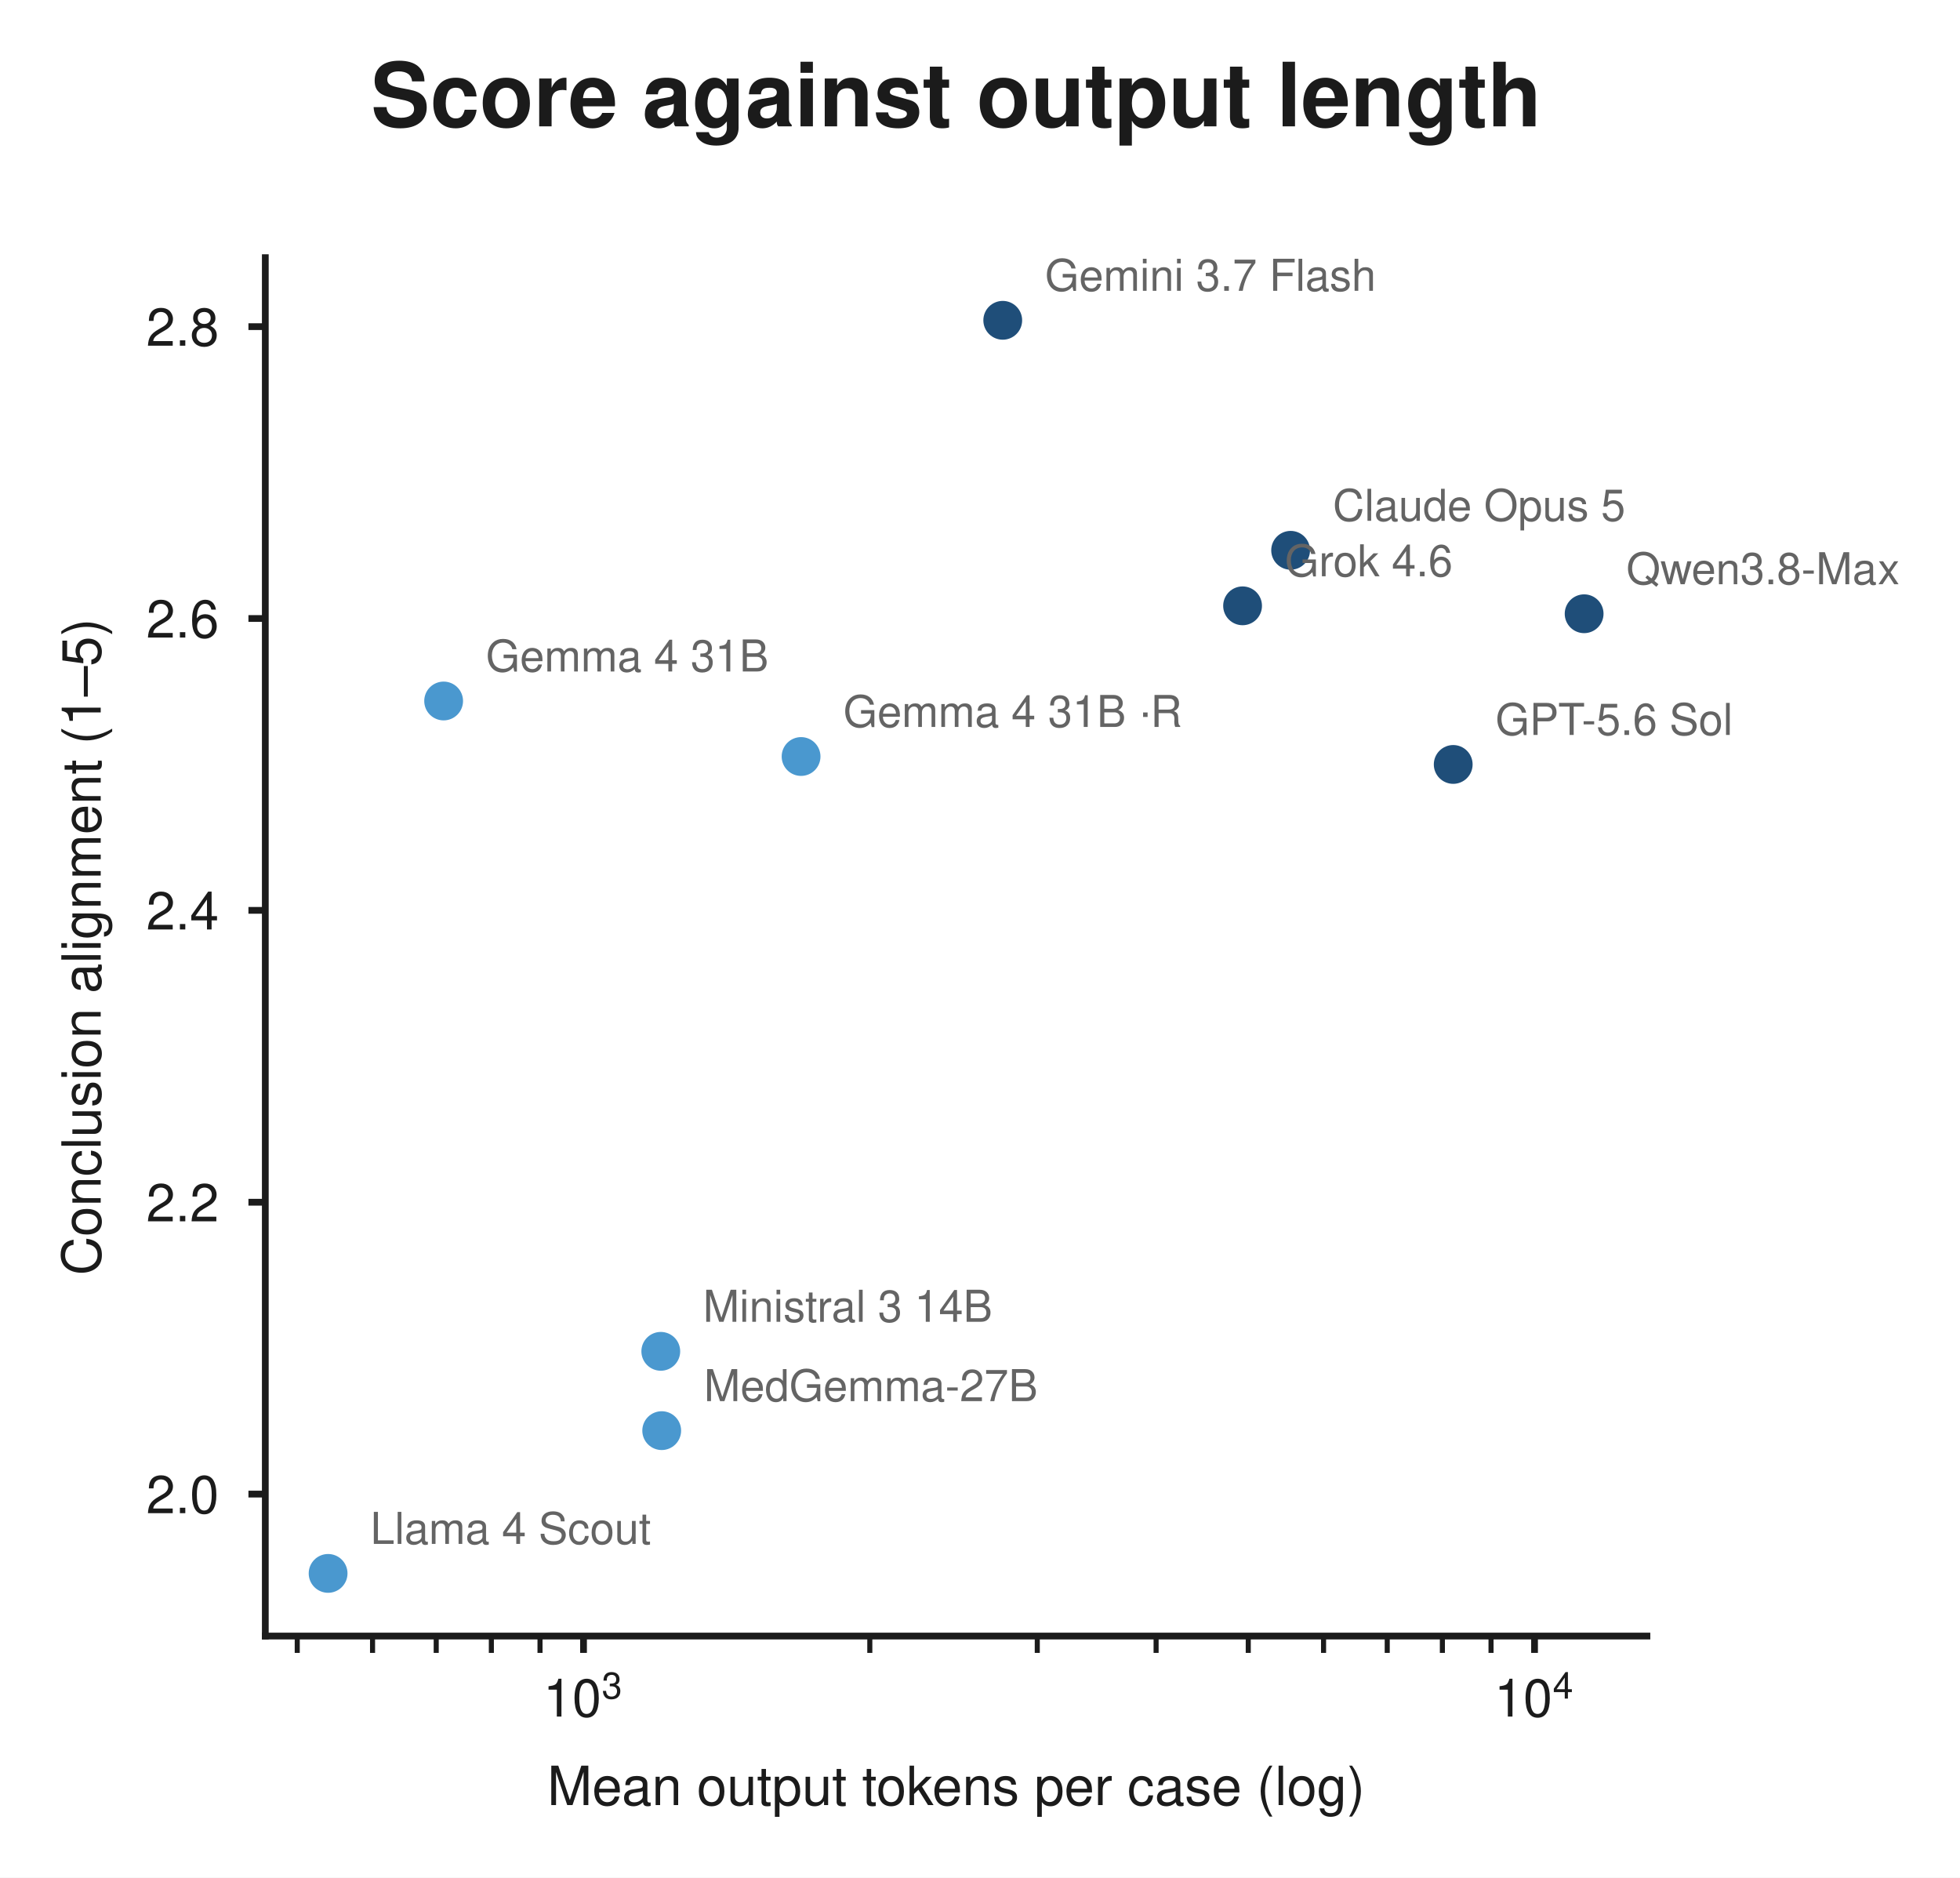
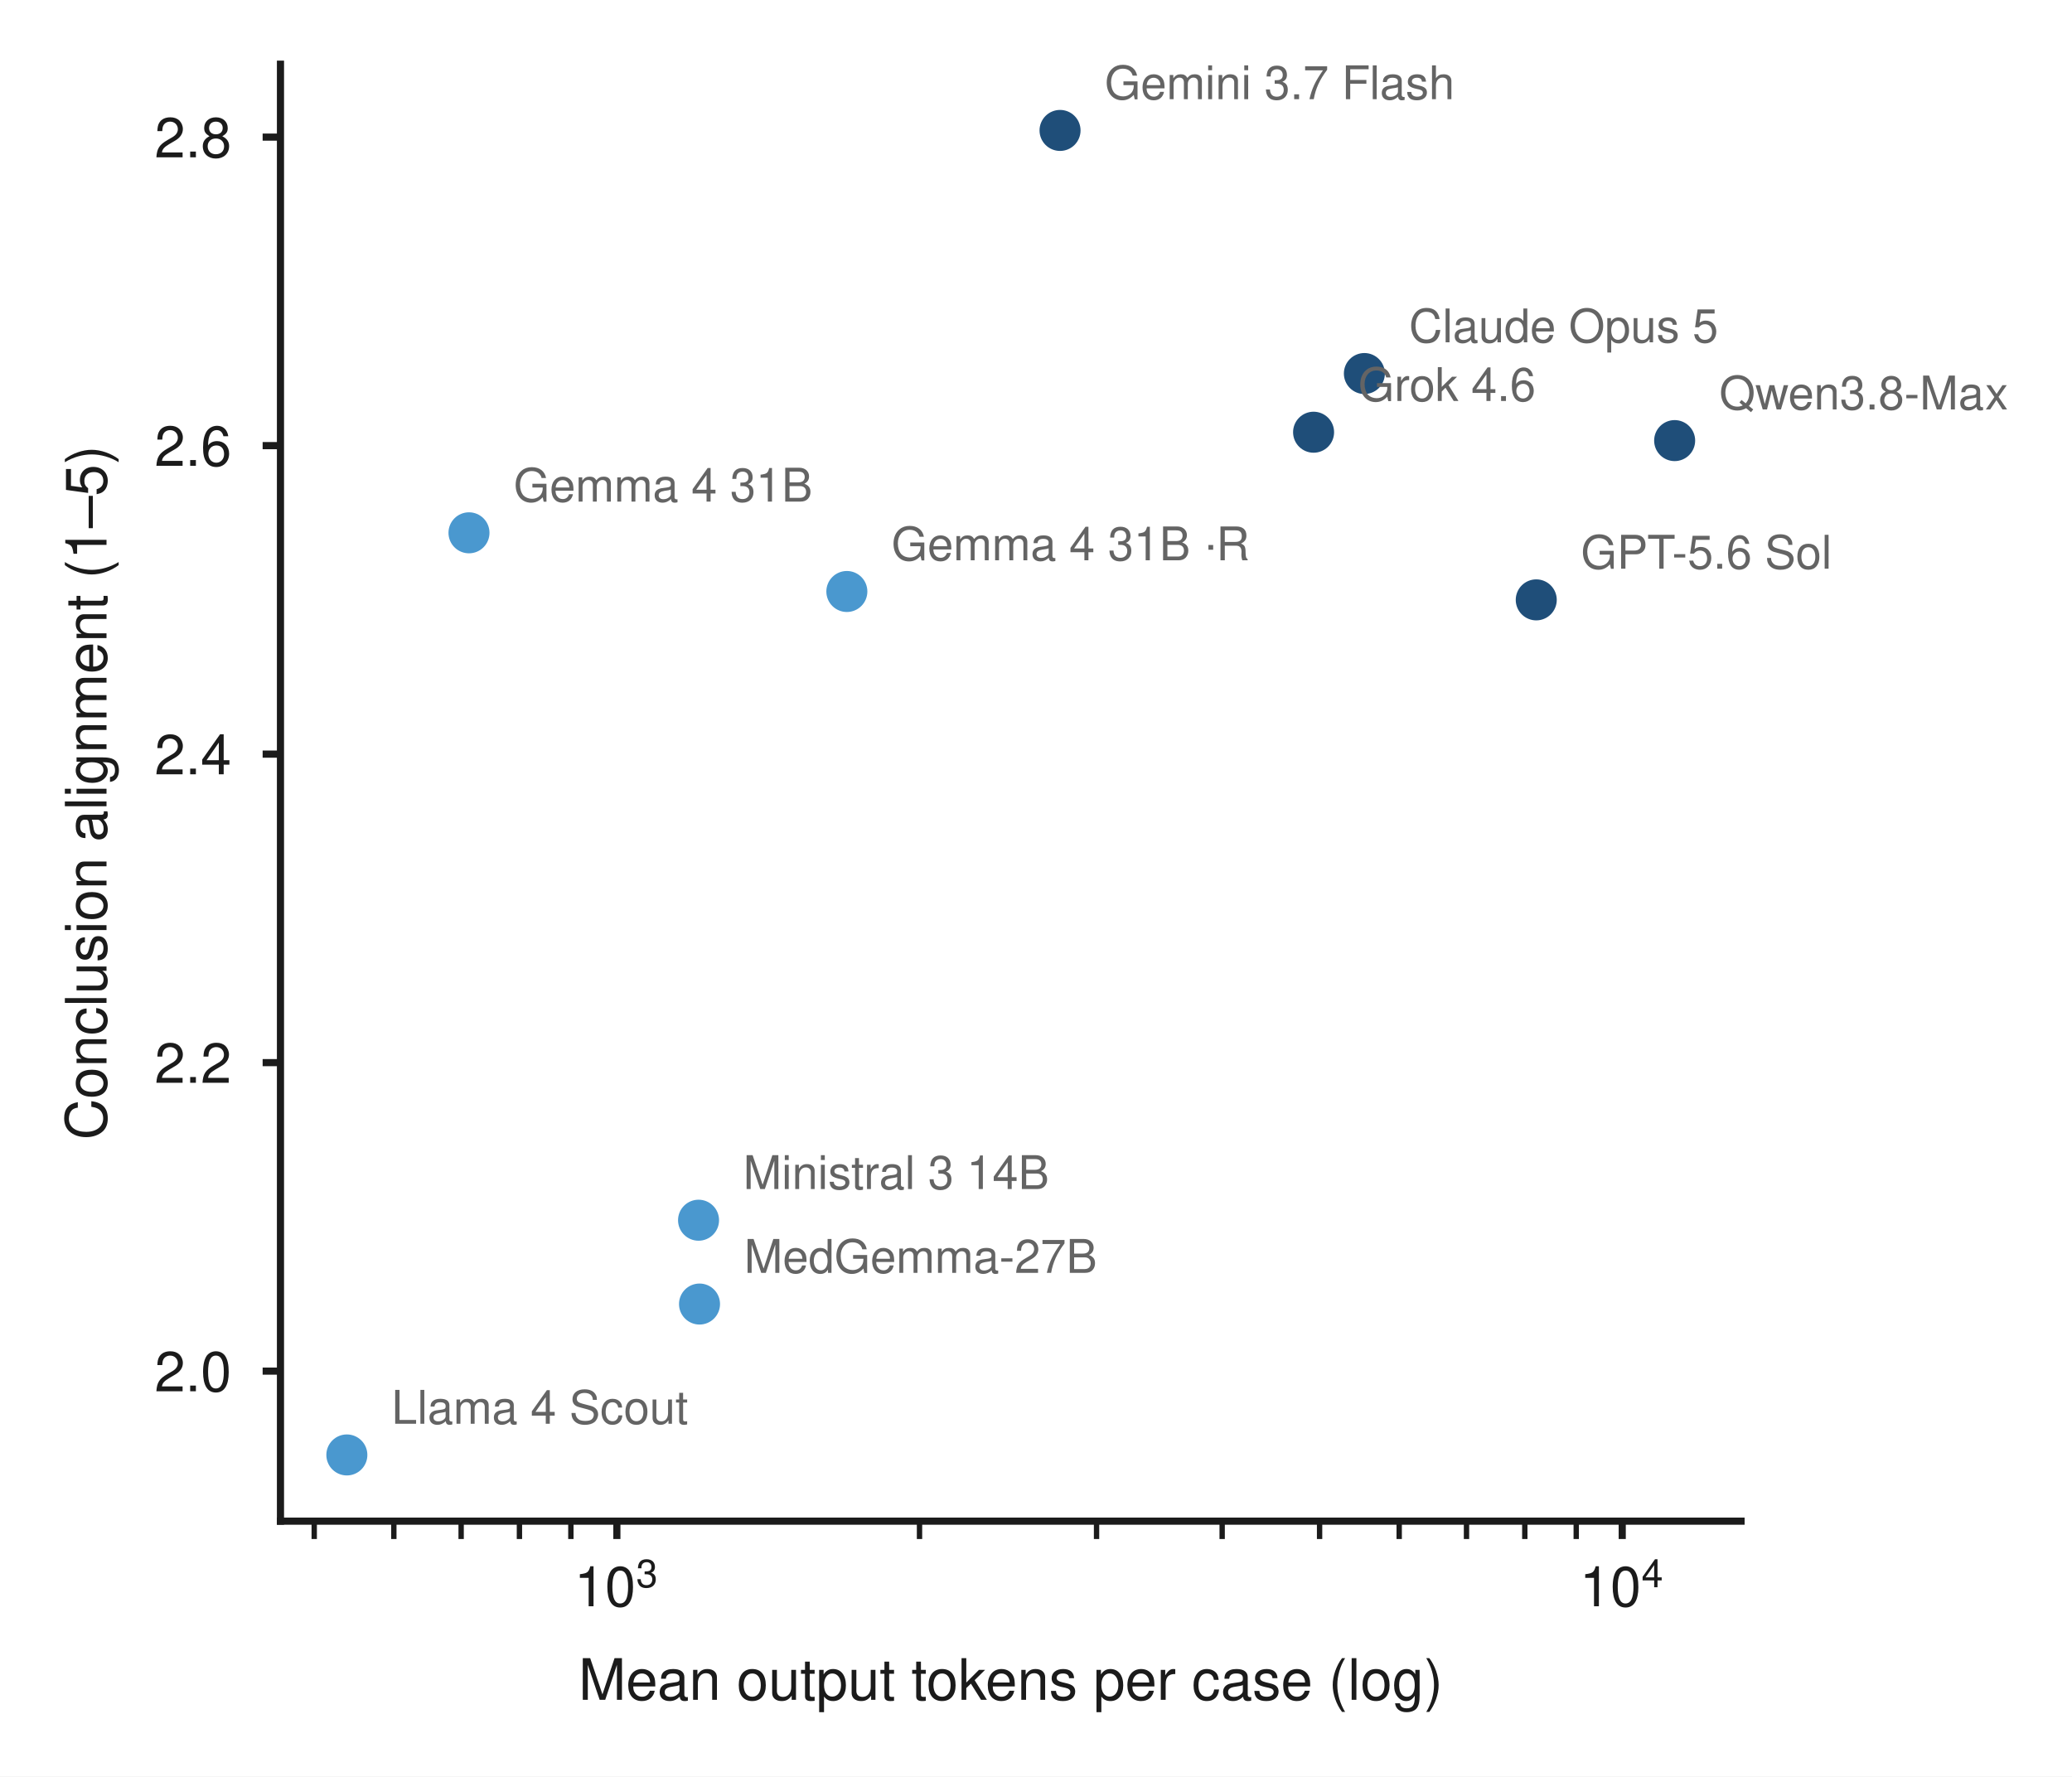
- <svg xmlns="http://www.w3.org/2000/svg" xmlns:xlink="http://www.w3.org/1999/xlink" width="232.371pt" height="222.565pt" viewBox="0 0 232.371 222.565" version="1.1">
+ <svg xmlns="http://www.w3.org/2000/svg" xmlns:xlink="http://www.w3.org/1999/xlink" width="232.371pt" height="199.223pt" viewBox="0 0 232.371 199.223" version="1.1">
  <defs>
    <style type="text/css">*{stroke-linejoin: round; stroke-linecap: butt}</style>
  </defs>
  <g id="figure_1">
    <g id="patch_1">
-       <path d="M 0 222.565  L 232.371 222.565  L 232.371 0  L 0 0  z " style="fill: #ffffff" />
+       <path d="M 0 199.223  L 232.371 199.223  L 232.371 0  L 0 0  z " style="fill: #ffffff" />
    </g>
    <g id="axes_1">
      <g id="patch_2">
-         <path d="M 31.454 193.932  L 195.254 193.932  L 195.254 30.541  L 31.454 30.541  z " style="fill: #ffffff" />
+         <path d="M 31.454 170.59  L 195.254 170.59  L 195.254 7.2  L 31.454 7.2  z " style="fill: #ffffff" />
      </g>
      <g id="matplotlib.axis_1">
        <g id="xtick_1">
          <g id="line2d_1">
            <defs>
-               <path id="m0d7432f274" d="M 0 0  L 0 2  " style="stroke: #1b1b1b; stroke-width: 0.8" />
+               <path id="mc3e6132e88" d="M 0 0  L 0 2  " style="stroke: #1b1b1b; stroke-width: 0.8" />
            </defs>
            <g>
-               <use xlink:href="#m0d7432f274" x="69.181" y="193.932" style="fill: #1b1b1b; stroke: #1b1b1b; stroke-width: 0.8" />
+               <use xlink:href="#mc3e6132e88" x="69.181" y="170.59" style="fill: #1b1b1b; stroke: #1b1b1b; stroke-width: 0.8" />
            </g>
          </g>
          <g id="text_1">
-             <g style="fill: #1b1b1b" transform="translate(64.40687 203.9522)">
+             <g style="fill: #1b1b1b" transform="translate(64.40687 180.6107)">
              <text>
                <tspan x="0" y="-0.477" style="font-size: 6.2px; font-family: 'Nimbus Sans'; fill: #1b1b1b">1</tspan>
                <tspan x="3.44" y="-0.477" style="font-size: 6.2px; font-family: 'Nimbus Sans'; fill: #1b1b1b">0</tspan>
                <tspan x="6.934" y="-2.609" style="font-size: 4.34px; font-family: 'Nimbus Sans'; fill: #1b1b1b">3</tspan>
              </text>
            </g>
          </g>
        </g>
        <g id="xtick_2">
          <g id="line2d_2">
            <g>
-               <use xlink:href="#m0d7432f274" x="181.93" y="193.932" style="fill: #1b1b1b; stroke: #1b1b1b; stroke-width: 0.8" />
+               <use xlink:href="#mc3e6132e88" x="181.93" y="170.59" style="fill: #1b1b1b; stroke: #1b1b1b; stroke-width: 0.8" />
            </g>
          </g>
          <g id="text_2">
-             <g style="fill: #1b1b1b" transform="translate(177.1563 203.9522)">
+             <g style="fill: #1b1b1b" transform="translate(177.1563 180.6107)">
              <text>
                <tspan x="0" y="-0.477" style="font-size: 6.2px; font-family: 'Nimbus Sans'; fill: #1b1b1b">1</tspan>
                <tspan x="3.44" y="-0.477" style="font-size: 6.2px; font-family: 'Nimbus Sans'; fill: #1b1b1b">0</tspan>
                <tspan x="6.934" y="-2.609" style="font-size: 4.34px; font-family: 'Nimbus Sans'; fill: #1b1b1b">4</tspan>
              </text>
            </g>
          </g>
        </g>
        <g id="xtick_3">
          <g id="line2d_3">
            <defs>
-               <path id="m4e449dd586" d="M 0 0  L 0 2  " style="stroke: #1b1b1b; stroke-width: 0.6" />
+               <path id="ma41ae85942" d="M 0 0  L 0 2  " style="stroke: #1b1b1b; stroke-width: 0.6" />
            </defs>
            <g>
-               <use xlink:href="#m4e449dd586" x="35.24" y="193.932" style="fill: #1b1b1b; stroke: #1b1b1b; stroke-width: 0.6" />
+               <use xlink:href="#ma41ae85942" x="35.24" y="170.59" style="fill: #1b1b1b; stroke: #1b1b1b; stroke-width: 0.6" />
            </g>
          </g>
        </g>
        <g id="xtick_4">
          <g id="line2d_4">
            <g>
-               <use xlink:href="#m4e449dd586" x="44.168" y="193.932" style="fill: #1b1b1b; stroke: #1b1b1b; stroke-width: 0.6" />
+               <use xlink:href="#ma41ae85942" x="44.168" y="170.59" style="fill: #1b1b1b; stroke: #1b1b1b; stroke-width: 0.6" />
            </g>
          </g>
        </g>
        <g id="xtick_5">
          <g id="line2d_5">
            <g>
-               <use xlink:href="#m4e449dd586" x="51.716" y="193.932" style="fill: #1b1b1b; stroke: #1b1b1b; stroke-width: 0.6" />
+               <use xlink:href="#ma41ae85942" x="51.716" y="170.59" style="fill: #1b1b1b; stroke: #1b1b1b; stroke-width: 0.6" />
            </g>
          </g>
        </g>
        <g id="xtick_6">
          <g id="line2d_6">
            <g>
-               <use xlink:href="#m4e449dd586" x="58.254" y="193.932" style="fill: #1b1b1b; stroke: #1b1b1b; stroke-width: 0.6" />
+               <use xlink:href="#ma41ae85942" x="58.254" y="170.59" style="fill: #1b1b1b; stroke: #1b1b1b; stroke-width: 0.6" />
            </g>
          </g>
        </g>
        <g id="xtick_7">
          <g id="line2d_7">
            <g>
-               <use xlink:href="#m4e449dd586" x="64.022" y="193.932" style="fill: #1b1b1b; stroke: #1b1b1b; stroke-width: 0.6" />
+               <use xlink:href="#ma41ae85942" x="64.022" y="170.59" style="fill: #1b1b1b; stroke: #1b1b1b; stroke-width: 0.6" />
            </g>
          </g>
        </g>
        <g id="xtick_8">
          <g id="line2d_8">
            <g>
-               <use xlink:href="#m4e449dd586" x="103.122" y="193.932" style="fill: #1b1b1b; stroke: #1b1b1b; stroke-width: 0.6" />
+               <use xlink:href="#ma41ae85942" x="103.122" y="170.59" style="fill: #1b1b1b; stroke: #1b1b1b; stroke-width: 0.6" />
            </g>
          </g>
        </g>
        <g id="xtick_9">
          <g id="line2d_9">
            <g>
-               <use xlink:href="#m4e449dd586" x="122.976" y="193.932" style="fill: #1b1b1b; stroke: #1b1b1b; stroke-width: 0.6" />
+               <use xlink:href="#ma41ae85942" x="122.976" y="170.59" style="fill: #1b1b1b; stroke: #1b1b1b; stroke-width: 0.6" />
            </g>
          </g>
        </g>
        <g id="xtick_10">
          <g id="line2d_10">
            <g>
-               <use xlink:href="#m4e449dd586" x="137.063" y="193.932" style="fill: #1b1b1b; stroke: #1b1b1b; stroke-width: 0.6" />
+               <use xlink:href="#ma41ae85942" x="137.063" y="170.59" style="fill: #1b1b1b; stroke: #1b1b1b; stroke-width: 0.6" />
            </g>
          </g>
        </g>
        <g id="xtick_11">
          <g id="line2d_11">
            <g>
-               <use xlink:href="#m4e449dd586" x="147.989" y="193.932" style="fill: #1b1b1b; stroke: #1b1b1b; stroke-width: 0.6" />
+               <use xlink:href="#ma41ae85942" x="147.989" y="170.59" style="fill: #1b1b1b; stroke: #1b1b1b; stroke-width: 0.6" />
            </g>
          </g>
        </g>
        <g id="xtick_12">
          <g id="line2d_12">
            <g>
-               <use xlink:href="#m4e449dd586" x="156.917" y="193.932" style="fill: #1b1b1b; stroke: #1b1b1b; stroke-width: 0.6" />
+               <use xlink:href="#ma41ae85942" x="156.917" y="170.59" style="fill: #1b1b1b; stroke: #1b1b1b; stroke-width: 0.6" />
            </g>
          </g>
        </g>
        <g id="xtick_13">
          <g id="line2d_13">
            <g>
-               <use xlink:href="#m4e449dd586" x="164.465" y="193.932" style="fill: #1b1b1b; stroke: #1b1b1b; stroke-width: 0.6" />
+               <use xlink:href="#ma41ae85942" x="164.465" y="170.59" style="fill: #1b1b1b; stroke: #1b1b1b; stroke-width: 0.6" />
            </g>
          </g>
        </g>
        <g id="xtick_14">
          <g id="line2d_14">
            <g>
-               <use xlink:href="#m4e449dd586" x="171.004" y="193.932" style="fill: #1b1b1b; stroke: #1b1b1b; stroke-width: 0.6" />
+               <use xlink:href="#ma41ae85942" x="171.004" y="170.59" style="fill: #1b1b1b; stroke: #1b1b1b; stroke-width: 0.6" />
            </g>
          </g>
        </g>
        <g id="xtick_15">
          <g id="line2d_15">
            <g>
-               <use xlink:href="#m4e449dd586" x="176.771" y="193.932" style="fill: #1b1b1b; stroke: #1b1b1b; stroke-width: 0.6" />
+               <use xlink:href="#ma41ae85942" x="176.771" y="170.59" style="fill: #1b1b1b; stroke: #1b1b1b; stroke-width: 0.6" />
            </g>
          </g>
        </g>
        <g id="text_3">
-           <text style="font-size: 6.4px; font-family: 'Helvetica', 'Nimbus Sans', 'Arial', 'Liberation Sans', 'DejaVu Sans', sans-serif; text-anchor: middle; fill: #1b1b1b" x="113.354" y="213.97" transform="rotate(-0 113.354 213.9696)">Mean output tokens per case  (log)</text>
+           <text style="font-size: 6.4px; font-family: 'Helvetica', 'Nimbus Sans', 'Arial', 'Liberation Sans', 'DejaVu Sans', sans-serif; text-anchor: middle; fill: #1b1b1b" x="113.354" y="190.628" transform="rotate(-0 113.354 190.6281)">Mean output tokens per case  (log)</text>
        </g>
      </g>
      <g id="matplotlib.axis_2">
        <g id="ytick_1">
          <g id="line2d_16">
            <defs>
-               <path id="ma9b4172092" d="M 0 0  L -2 0  " style="stroke: #1b1b1b; stroke-width: 0.8" />
+               <path id="m5dc1ab20a9" d="M 0 0  L -2 0  " style="stroke: #1b1b1b; stroke-width: 0.8" />
            </defs>
            <g>
-               <use xlink:href="#ma9b4172092" x="31.454" y="177.104" style="fill: #1b1b1b; stroke: #1b1b1b; stroke-width: 0.8" />
+               <use xlink:href="#m5dc1ab20a9" x="31.454" y="153.763" style="fill: #1b1b1b; stroke: #1b1b1b; stroke-width: 0.8" />
            </g>
          </g>
          <g id="text_4">
-             <text style="font-size: 6.2px; font-family: 'Helvetica', 'Nimbus Sans', 'Arial', 'Liberation Sans', 'DejaVu Sans', sans-serif; text-anchor: end; fill: #1b1b1b" x="25.954" y="179.364" transform="rotate(-0 25.95403 179.3642)">2.0</text>
+             <text style="font-size: 6.2px; font-family: 'Helvetica', 'Nimbus Sans', 'Arial', 'Liberation Sans', 'DejaVu Sans', sans-serif; text-anchor: end; fill: #1b1b1b" x="25.954" y="156.023" transform="rotate(-0 25.95403 156.0227)">2.0</text>
          </g>
        </g>
        <g id="ytick_2">
          <g id="line2d_17">
            <g>
-               <use xlink:href="#ma9b4172092" x="31.454" y="142.508" style="fill: #1b1b1b; stroke: #1b1b1b; stroke-width: 0.8" />
+               <use xlink:href="#m5dc1ab20a9" x="31.454" y="119.167" style="fill: #1b1b1b; stroke: #1b1b1b; stroke-width: 0.8" />
            </g>
          </g>
          <g id="text_5">
-             <text style="font-size: 6.2px; font-family: 'Helvetica', 'Nimbus Sans', 'Arial', 'Liberation Sans', 'DejaVu Sans', sans-serif; text-anchor: end; fill: #1b1b1b" x="25.954" y="144.768" transform="rotate(-0 25.95403 144.7683)">2.2</text>
+             <text style="font-size: 6.2px; font-family: 'Helvetica', 'Nimbus Sans', 'Arial', 'Liberation Sans', 'DejaVu Sans', sans-serif; text-anchor: end; fill: #1b1b1b" x="25.954" y="121.427" transform="rotate(-0 25.95403 121.4268)">2.2</text>
          </g>
        </g>
        <g id="ytick_3">
          <g id="line2d_18">
            <g>
-               <use xlink:href="#ma9b4172092" x="31.454" y="107.912" style="fill: #1b1b1b; stroke: #1b1b1b; stroke-width: 0.8" />
+               <use xlink:href="#m5dc1ab20a9" x="31.454" y="84.571" style="fill: #1b1b1b; stroke: #1b1b1b; stroke-width: 0.8" />
            </g>
          </g>
          <g id="text_6">
-             <text style="font-size: 6.2px; font-family: 'Helvetica', 'Nimbus Sans', 'Arial', 'Liberation Sans', 'DejaVu Sans', sans-serif; text-anchor: end; fill: #1b1b1b" x="25.954" y="110.172" transform="rotate(-0 25.95403 110.1724)">2.4</text>
+             <text style="font-size: 6.2px; font-family: 'Helvetica', 'Nimbus Sans', 'Arial', 'Liberation Sans', 'DejaVu Sans', sans-serif; text-anchor: end; fill: #1b1b1b" x="25.954" y="86.831" transform="rotate(-0 25.95403 86.83085)">2.4</text>
          </g>
        </g>
        <g id="ytick_4">
          <g id="line2d_19">
            <g>
-               <use xlink:href="#ma9b4172092" x="31.454" y="73.316" style="fill: #1b1b1b; stroke: #1b1b1b; stroke-width: 0.8" />
+               <use xlink:href="#m5dc1ab20a9" x="31.454" y="49.975" style="fill: #1b1b1b; stroke: #1b1b1b; stroke-width: 0.8" />
            </g>
          </g>
          <g id="text_7">
-             <text style="font-size: 6.2px; font-family: 'Helvetica', 'Nimbus Sans', 'Arial', 'Liberation Sans', 'DejaVu Sans', sans-serif; text-anchor: end; fill: #1b1b1b" x="25.954" y="75.576" transform="rotate(-0 25.95403 75.57644)">2.6</text>
+             <text style="font-size: 6.2px; font-family: 'Helvetica', 'Nimbus Sans', 'Arial', 'Liberation Sans', 'DejaVu Sans', sans-serif; text-anchor: end; fill: #1b1b1b" x="25.954" y="52.235" transform="rotate(-0 25.95403 52.23494)">2.6</text>
          </g>
        </g>
        <g id="ytick_5">
          <g id="line2d_20">
            <g>
-               <use xlink:href="#ma9b4172092" x="31.454" y="38.72" style="fill: #1b1b1b; stroke: #1b1b1b; stroke-width: 0.8" />
+               <use xlink:href="#m5dc1ab20a9" x="31.454" y="15.379" style="fill: #1b1b1b; stroke: #1b1b1b; stroke-width: 0.8" />
            </g>
          </g>
          <g id="text_8">
-             <text style="font-size: 6.2px; font-family: 'Helvetica', 'Nimbus Sans', 'Arial', 'Liberation Sans', 'DejaVu Sans', sans-serif; text-anchor: end; fill: #1b1b1b" x="25.954" y="40.981" transform="rotate(-0 25.95403 40.98052)">2.8</text>
+             <text style="font-size: 6.2px; font-family: 'Helvetica', 'Nimbus Sans', 'Arial', 'Liberation Sans', 'DejaVu Sans', sans-serif; text-anchor: end; fill: #1b1b1b" x="25.954" y="17.639" transform="rotate(-0 25.95403 17.63902)">2.8</text>
          </g>
        </g>
        <g id="text_9">
-           <text style="font-size: 6.4px; font-family: 'Helvetica', 'Nimbus Sans', 'Arial', 'Liberation Sans', 'DejaVu Sans', sans-serif; text-anchor: middle; fill: #1b1b1b" x="11.942" y="112.237" transform="rotate(-90 11.942 112.2368)">Conclusion alignment  (1–5)</text>
+           <text style="font-size: 6.4px; font-family: 'Helvetica', 'Nimbus Sans', 'Arial', 'Liberation Sans', 'DejaVu Sans', sans-serif; text-anchor: middle; fill: #1b1b1b" x="11.942" y="88.895" transform="rotate(-90 11.942 88.89525)">Conclusion alignment  (1–5)</text>
        </g>
      </g>
      <g id="patch_3">
-         <path d="M 31.454 193.932  L 31.454 30.541  " style="fill: none; stroke: #1b1b1b; stroke-width: 0.8; stroke-linejoin: miter; stroke-linecap: square" />
+         <path d="M 31.454 170.59  L 31.454 7.2  " style="fill: none; stroke: #1b1b1b; stroke-width: 0.8; stroke-linejoin: miter; stroke-linecap: square" />
      </g>
      <g id="patch_4">
-         <path d="M 31.454 193.932  L 195.254 193.932  " style="fill: none; stroke: #1b1b1b; stroke-width: 0.8; stroke-linejoin: miter; stroke-linecap: square" />
+         <path d="M 31.454 170.59  L 195.254 170.59  " style="fill: none; stroke: #1b1b1b; stroke-width: 0.8; stroke-linejoin: miter; stroke-linecap: square" />
      </g>
      <g id="PathCollection_1">
        <defs>
-           <path id="C0_0_cd6f4e3788" d="M 0 2.55  C 0.676 2.55 1.325 2.281 1.803 1.803  C 2.281 1.325 2.55 0.676 2.55 -0  C 2.55 -0.676 2.281 -1.325 1.803 -1.803  C 1.325 -2.281 0.676 -2.55 0 -2.55  C -0.676 -2.55 -1.325 -2.281 -1.803 -1.803  C -2.281 -1.325 -2.55 -0.676 -2.55 0  C -2.55 0.676 -2.281 1.325 -1.803 1.803  C -1.325 2.281 -0.676 2.55 0 2.55  z " />
+           <path id="C0_0_2c4c71702f" d="M 0 2.55  C 0.676 2.55 1.325 2.281 1.803 1.803  C 2.281 1.325 2.55 0.676 2.55 -0  C 2.55 -0.676 2.281 -1.325 1.803 -1.803  C 1.325 -2.281 0.676 -2.55 0 -2.55  C -0.676 -2.55 -1.325 -2.281 -1.803 -1.803  C -2.281 -1.325 -2.55 -0.676 -2.55 0  C -2.55 0.676 -2.281 1.325 -1.803 1.803  C -1.325 2.281 -0.676 2.55 0 2.55  z " />
        </defs>
-         <g clip-path="url(#pd2cf989537)">
-           <use xlink:href="#C0_0_cd6f4e3788" x="38.899" y="186.505" style="fill: #4a98cf; stroke: #ffffff; stroke-width: 0.5" />
-         </g>
-         <g clip-path="url(#pd2cf989537)">
-           <use xlink:href="#C0_0_cd6f4e3788" x="78.45" y="169.583" style="fill: #4a98cf; stroke: #ffffff; stroke-width: 0.5" />
-         </g>
-         <g clip-path="url(#pd2cf989537)">
-           <use xlink:href="#C0_0_cd6f4e3788" x="78.341" y="160.182" style="fill: #4a98cf; stroke: #ffffff; stroke-width: 0.5" />
-         </g>
-         <g clip-path="url(#pd2cf989537)">
-           <use xlink:href="#C0_0_cd6f4e3788" x="172.288" y="90.614" style="fill: #1f4e79; stroke: #ffffff; stroke-width: 0.5" />
-         </g>
-         <g clip-path="url(#pd2cf989537)">
-           <use xlink:href="#C0_0_cd6f4e3788" x="94.973" y="89.674" style="fill: #4a98cf; stroke: #ffffff; stroke-width: 0.5" />
-         </g>
-         <g clip-path="url(#pd2cf989537)">
-           <use xlink:href="#C0_0_cd6f4e3788" x="52.596" y="83.093" style="fill: #4a98cf; stroke: #ffffff; stroke-width: 0.5" />
-         </g>
-         <g clip-path="url(#pd2cf989537)">
-           <use xlink:href="#C0_0_cd6f4e3788" x="187.809" y="72.752" style="fill: #1f4e79; stroke: #ffffff; stroke-width: 0.5" />
-         </g>
-         <g clip-path="url(#pd2cf989537)">
-           <use xlink:href="#C0_0_cd6f4e3788" x="147.316" y="71.812" style="fill: #1f4e79; stroke: #ffffff; stroke-width: 0.5" />
-         </g>
-         <g clip-path="url(#pd2cf989537)">
-           <use xlink:href="#C0_0_cd6f4e3788" x="153.013" y="65.231" style="fill: #1f4e79; stroke: #ffffff; stroke-width: 0.5" />
-         </g>
-         <g clip-path="url(#pd2cf989537)">
-           <use xlink:href="#C0_0_cd6f4e3788" x="118.882" y="37.968" style="fill: #1f4e79; stroke: #ffffff; stroke-width: 0.5" />
+         <g clip-path="url(#p26bd87fb5e)">
+           <use xlink:href="#C0_0_2c4c71702f" x="38.899" y="163.164" style="fill: #4a98cf; stroke: #ffffff; stroke-width: 0.5" />
+         </g>
+         <g clip-path="url(#p26bd87fb5e)">
+           <use xlink:href="#C0_0_2c4c71702f" x="78.45" y="146.242" style="fill: #4a98cf; stroke: #ffffff; stroke-width: 0.5" />
+         </g>
+         <g clip-path="url(#p26bd87fb5e)">
+           <use xlink:href="#C0_0_2c4c71702f" x="78.341" y="136.841" style="fill: #4a98cf; stroke: #ffffff; stroke-width: 0.5" />
+         </g>
+         <g clip-path="url(#p26bd87fb5e)">
+           <use xlink:href="#C0_0_2c4c71702f" x="172.288" y="67.273" style="fill: #1f4e79; stroke: #ffffff; stroke-width: 0.5" />
+         </g>
+         <g clip-path="url(#p26bd87fb5e)">
+           <use xlink:href="#C0_0_2c4c71702f" x="94.973" y="66.333" style="fill: #4a98cf; stroke: #ffffff; stroke-width: 0.5" />
+         </g>
+         <g clip-path="url(#p26bd87fb5e)">
+           <use xlink:href="#C0_0_2c4c71702f" x="52.596" y="59.752" style="fill: #4a98cf; stroke: #ffffff; stroke-width: 0.5" />
+         </g>
+         <g clip-path="url(#p26bd87fb5e)">
+           <use xlink:href="#C0_0_2c4c71702f" x="187.809" y="49.411" style="fill: #1f4e79; stroke: #ffffff; stroke-width: 0.5" />
+         </g>
+         <g clip-path="url(#p26bd87fb5e)">
+           <use xlink:href="#C0_0_2c4c71702f" x="147.316" y="48.471" style="fill: #1f4e79; stroke: #ffffff; stroke-width: 0.5" />
+         </g>
+         <g clip-path="url(#p26bd87fb5e)">
+           <use xlink:href="#C0_0_2c4c71702f" x="153.013" y="41.89" style="fill: #1f4e79; stroke: #ffffff; stroke-width: 0.5" />
+         </g>
+         <g clip-path="url(#p26bd87fb5e)">
+           <use xlink:href="#C0_0_2c4c71702f" x="118.882" y="14.627" style="fill: #1f4e79; stroke: #ffffff; stroke-width: 0.5" />
        </g>
      </g>
      <g id="text_10">
-         <text style="font-size: 5.2px; font-family: 'Helvetica', 'Nimbus Sans', 'Arial', 'Liberation Sans', 'DejaVu Sans', sans-serif; text-anchor: start; fill: #646464" x="43.899" y="183.005" transform="rotate(-0 43.89949 183.0052)">Llama 4 Scout</text>
+         <text style="font-size: 5.2px; font-family: 'Helvetica', 'Nimbus Sans', 'Arial', 'Liberation Sans', 'DejaVu Sans', sans-serif; text-anchor: start; fill: #646464" x="43.899" y="159.664" transform="rotate(-0 43.89949 159.6637)">Llama 4 Scout</text>
      </g>
      <g id="text_11">
-         <text style="font-size: 5.2px; font-family: 'Helvetica', 'Nimbus Sans', 'Arial', 'Liberation Sans', 'DejaVu Sans', sans-serif; text-anchor: start; fill: #646464" x="83.45" y="166.083" transform="rotate(-0 83.45008 166.0832)">MedGemma-27B</text>
+         <text style="font-size: 5.2px; font-family: 'Helvetica', 'Nimbus Sans', 'Arial', 'Liberation Sans', 'DejaVu Sans', sans-serif; text-anchor: start; fill: #646464" x="83.45" y="142.742" transform="rotate(-0 83.45008 142.7417)">MedGemma-27B</text>
      </g>
      <g id="text_12">
-         <text style="font-size: 5.2px; font-family: 'Helvetica', 'Nimbus Sans', 'Arial', 'Liberation Sans', 'DejaVu Sans', sans-serif; text-anchor: start; fill: #646464" x="83.341" y="156.682" transform="rotate(-0 83.34055 156.6822)">Ministral 3 14B</text>
+         <text style="font-size: 5.2px; font-family: 'Helvetica', 'Nimbus Sans', 'Arial', 'Liberation Sans', 'DejaVu Sans', sans-serif; text-anchor: start; fill: #646464" x="83.341" y="133.341" transform="rotate(-0 83.34055 133.3407)">Ministral 3 14B</text>
      </g>
      <g id="text_13">
-         <text style="font-size: 5.2px; font-family: 'Helvetica', 'Nimbus Sans', 'Arial', 'Liberation Sans', 'DejaVu Sans', sans-serif; text-anchor: start; fill: #646464" x="177.288" y="87.114" transform="rotate(-0 177.288 87.1143)">GPT-5.6 Sol</text>
+         <text style="font-size: 5.2px; font-family: 'Helvetica', 'Nimbus Sans', 'Arial', 'Liberation Sans', 'DejaVu Sans', sans-serif; text-anchor: start; fill: #646464" x="177.288" y="63.773" transform="rotate(-0 177.288 63.7728)">GPT-5.6 Sol</text>
      </g>
      <g id="text_14">
-         <text style="font-size: 5.2px; font-family: 'Helvetica', 'Nimbus Sans', 'Arial', 'Liberation Sans', 'DejaVu Sans', sans-serif; text-anchor: start; fill: #646464" x="99.973" y="86.174" transform="rotate(-0 99.97338 86.17419)">Gemma 4 31B  ·R</text>
+         <text style="font-size: 5.2px; font-family: 'Helvetica', 'Nimbus Sans', 'Arial', 'Liberation Sans', 'DejaVu Sans', sans-serif; text-anchor: start; fill: #646464" x="99.973" y="62.833" transform="rotate(-0 99.97338 62.8327)">Gemma 4 31B  ·R</text>
      </g>
      <g id="text_15">
-         <text style="font-size: 5.2px; font-family: 'Helvetica', 'Nimbus Sans', 'Arial', 'Liberation Sans', 'DejaVu Sans', sans-serif; text-anchor: start; fill: #646464" x="57.596" y="79.593" transform="rotate(-0 57.59619 79.59345)">Gemma 4 31B</text>
+         <text style="font-size: 5.2px; font-family: 'Helvetica', 'Nimbus Sans', 'Arial', 'Liberation Sans', 'DejaVu Sans', sans-serif; text-anchor: start; fill: #646464" x="57.596" y="56.252" transform="rotate(-0 57.59619 56.25195)">Gemma 4 31B</text>
      </g>
      <g id="text_16">
-         <text style="font-size: 5.2px; font-family: 'Helvetica', 'Nimbus Sans', 'Arial', 'Liberation Sans', 'DejaVu Sans', sans-serif; text-anchor: start; fill: #646464" x="192.809" y="69.252" transform="rotate(-0 192.8086 69.25228)">Qwen3.8-Max</text>
+         <text style="font-size: 5.2px; font-family: 'Helvetica', 'Nimbus Sans', 'Arial', 'Liberation Sans', 'DejaVu Sans', sans-serif; text-anchor: start; fill: #646464" x="192.809" y="45.911" transform="rotate(-0 192.8086 45.91078)">Qwen3.8-Max</text>
      </g>
      <g id="text_17">
-         <text style="font-size: 5.2px; font-family: 'Helvetica', 'Nimbus Sans', 'Arial', 'Liberation Sans', 'DejaVu Sans', sans-serif; text-anchor: start; fill: #646464" x="152.316" y="68.312" transform="rotate(-0 152.3158 68.31217)">Grok 4.6</text>
+         <text style="font-size: 5.2px; font-family: 'Helvetica', 'Nimbus Sans', 'Arial', 'Liberation Sans', 'DejaVu Sans', sans-serif; text-anchor: start; fill: #646464" x="152.316" y="44.971" transform="rotate(-0 152.3158 44.97067)">Grok 4.6</text>
      </g>
      <g id="text_18">
-         <text style="font-size: 5.2px; font-family: 'Helvetica', 'Nimbus Sans', 'Arial', 'Liberation Sans', 'DejaVu Sans', sans-serif; text-anchor: start; fill: #646464" x="158.013" y="61.731" transform="rotate(-0 158.0129 61.73143)">Claude Opus 5</text>
+         <text style="font-size: 5.2px; font-family: 'Helvetica', 'Nimbus Sans', 'Arial', 'Liberation Sans', 'DejaVu Sans', sans-serif; text-anchor: start; fill: #646464" x="158.013" y="38.39" transform="rotate(-0 158.0129 38.38993)">Claude Opus 5</text>
      </g>
      <g id="text_19">
-         <text style="font-size: 5.2px; font-family: 'Helvetica', 'Nimbus Sans', 'Arial', 'Liberation Sans', 'DejaVu Sans', sans-serif; text-anchor: start; fill: #646464" x="123.882" y="34.468" transform="rotate(-0 123.8825 34.46834)">Gemini 3.7 Flash</text>
-       </g>
-     </g>
-     <g id="text_20">
-       <text style="font-weight: 700; font-size: 10.5px; font-family: 'Helvetica', 'Nimbus Sans', 'Arial', 'Liberation Sans', 'DejaVu Sans', sans-serif; text-anchor: middle; fill: #1b1b1b" x="113.354" y="14.98" transform="rotate(-0 113.354 14.97984)">Score against output length</text>
+         <text style="font-size: 5.2px; font-family: 'Helvetica', 'Nimbus Sans', 'Arial', 'Liberation Sans', 'DejaVu Sans', sans-serif; text-anchor: start; fill: #646464" x="123.882" y="11.127" transform="rotate(-0 123.8825 11.12684)">Gemini 3.7 Flash</text>
+       </g>
    </g>
  </g>
  <defs>
-     <clipPath id="pd2cf989537">
-       <rect x="31.454" y="30.541" width="163.8" height="163.391" />
+     <clipPath id="p26bd87fb5e">
+       <rect x="31.454" y="7.2" width="163.8" height="163.391" />
    </clipPath>
  </defs>
</svg>
